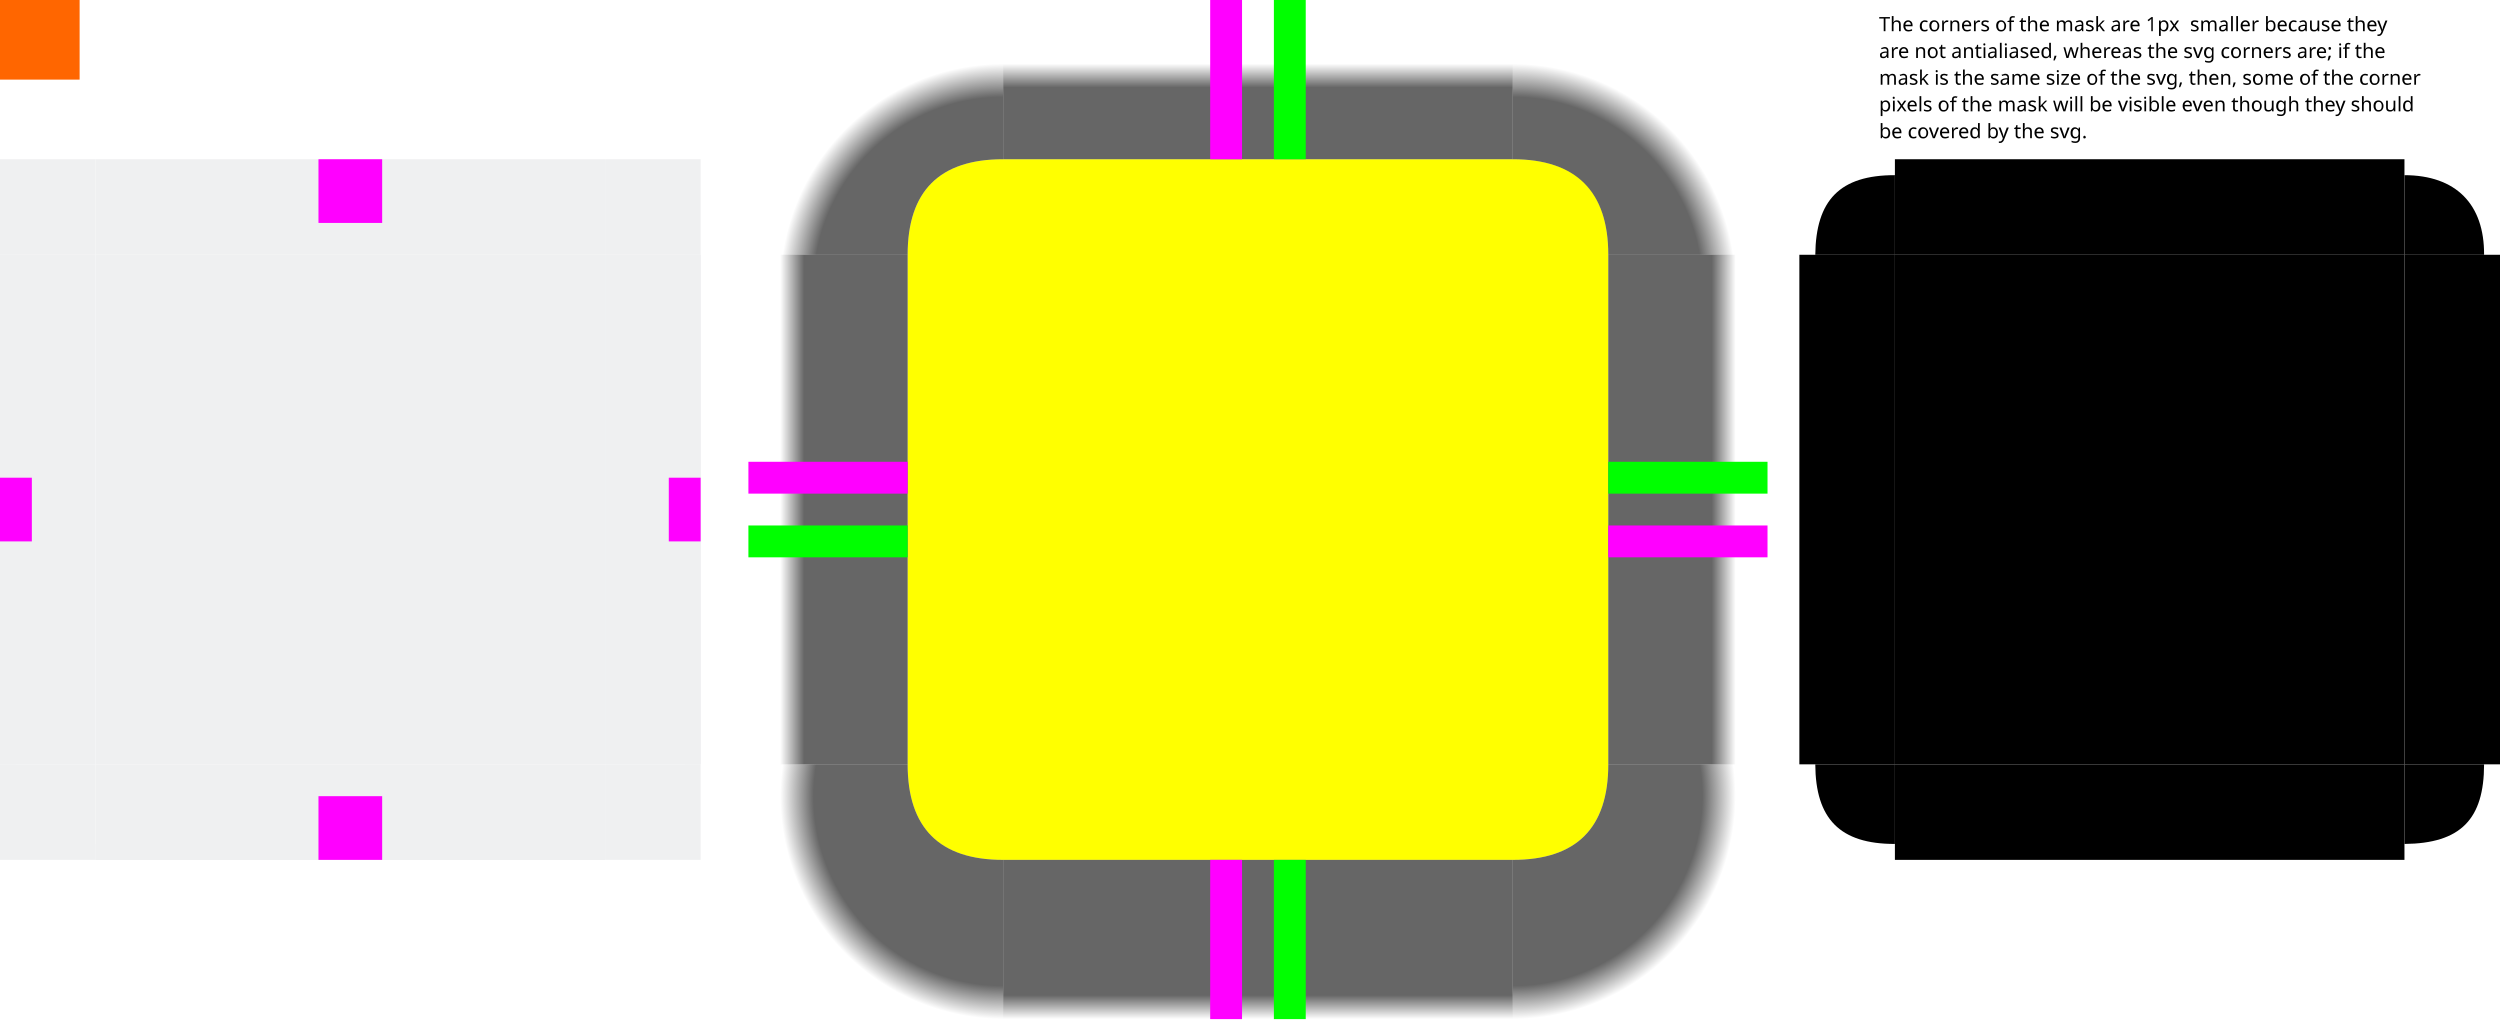
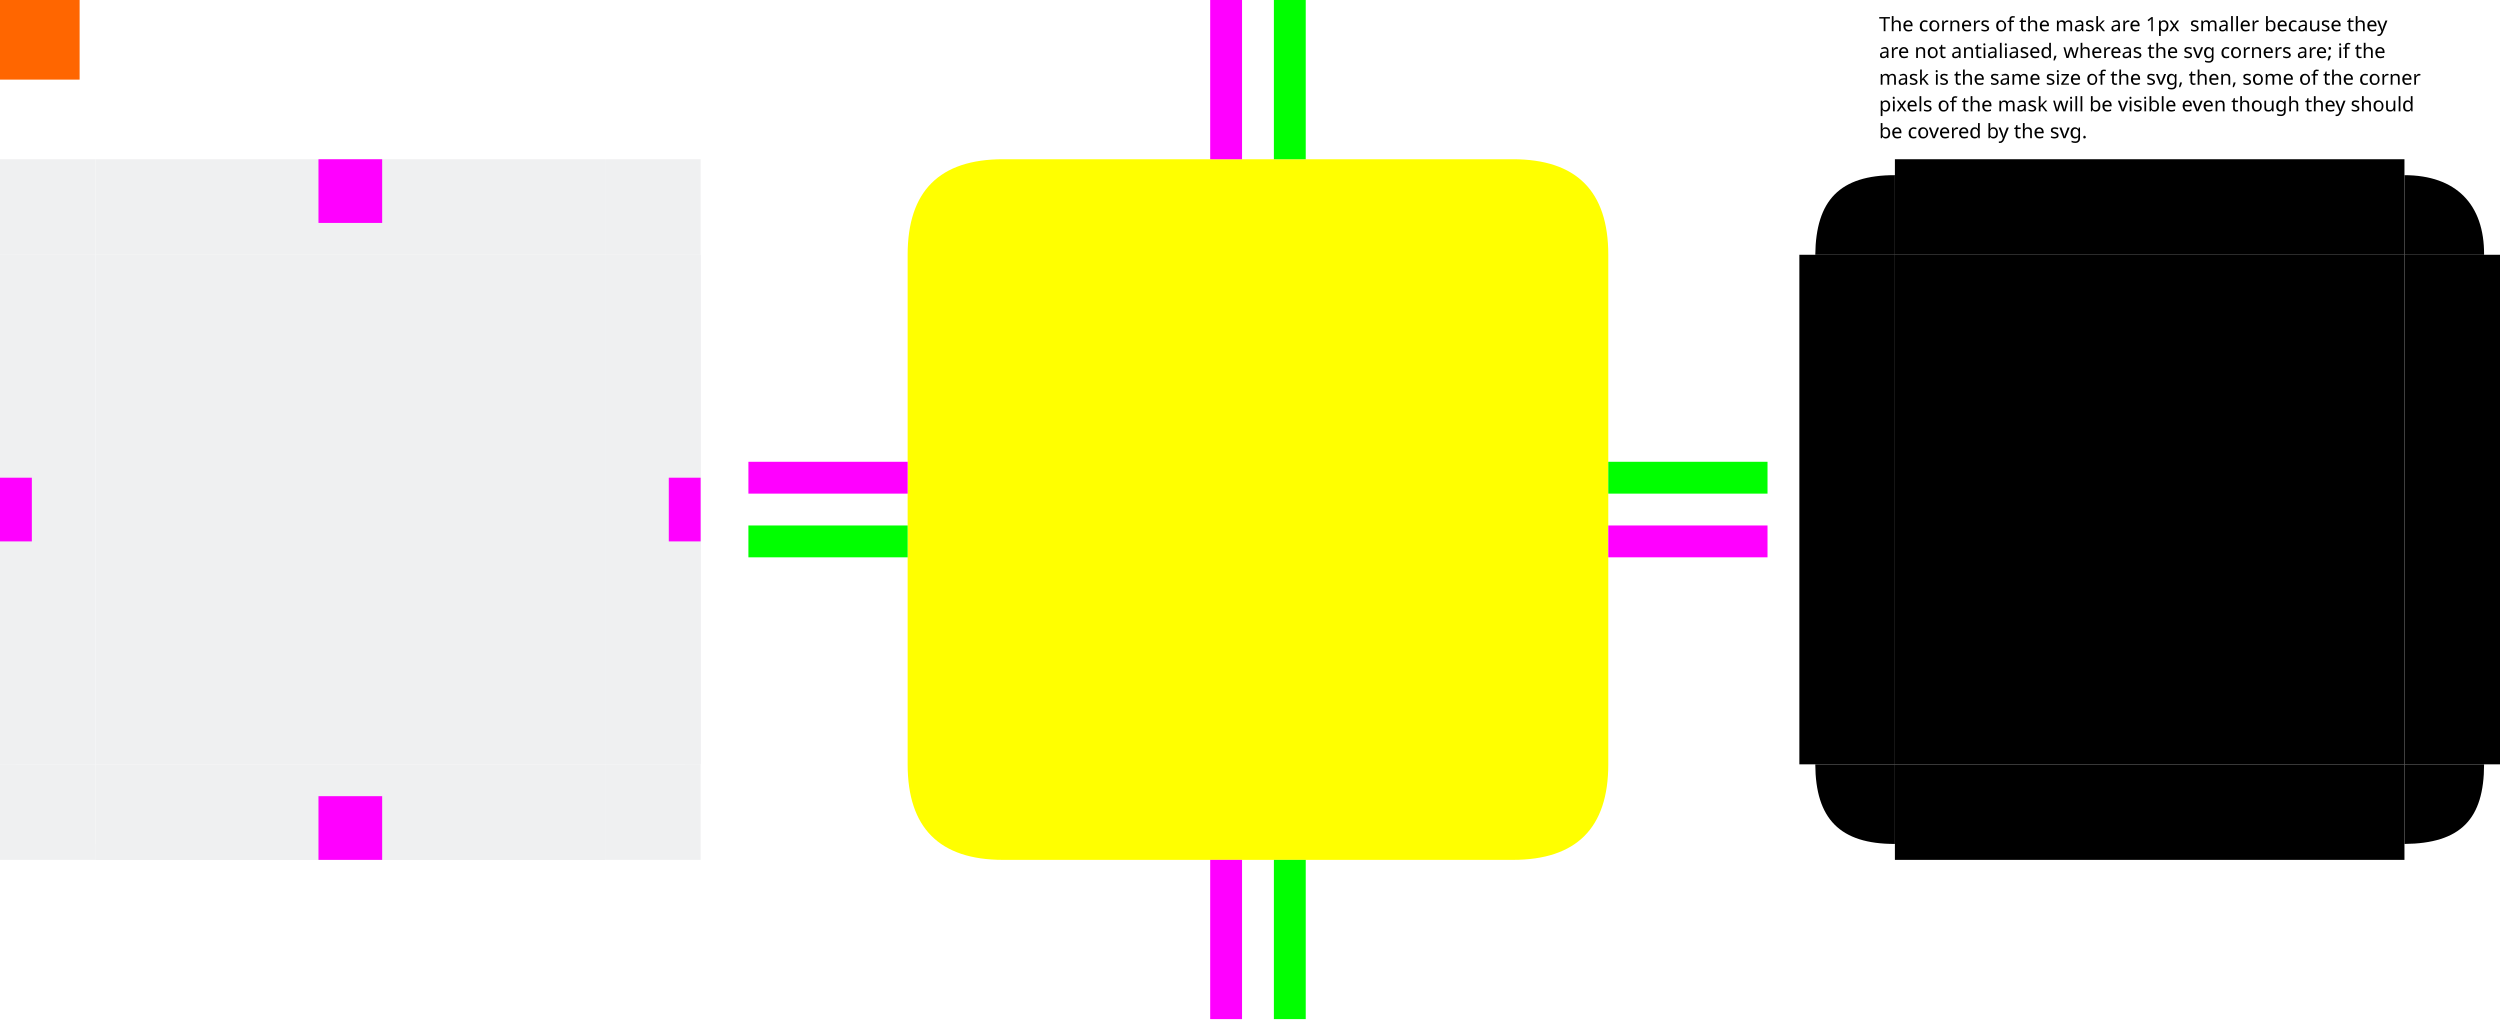
<svg xmlns="http://www.w3.org/2000/svg" xmlns:xlink="http://www.w3.org/1999/xlink" id="svg2" height="64" viewBox="0 0 157 64" width="157" version="1.1">
  <defs id="defs15">
    <style type="text/css" id="current-color-scheme">
            .ColorScheme-Text {
                color:#232629;
                stop-color:#232629;
            }
            .ColorScheme-Background {
                color:#eff0f1;
                stop-color:#eff0f1;
            }
        </style>
    <linearGradient id="shadow-side" gradientUnits="userSpaceOnUse">
      <stop id="stop1762" offset="0" style="stop-color:#000;stop-opacity:.6" />
      <stop id="stop1760" offset=".85" style="stop-color:#000;stop-opacity:.6" />
      <stop id="stop1754" offset="1" style="stop-color:#000;stop-opacity:0" />
    </linearGradient>
    <linearGradient id="shadow-corner" gradientUnits="userSpaceOnUse">
      <stop id="stop11958" offset="0" style="stop-color:#000;stop-opacity:.6" />
      <stop id="stop11960" offset=".85" style="stop-color:#000;stop-opacity:.6" />
      <stop id="stop11970" offset="1" style="stop-color:#000;stop-opacity:0" />
    </linearGradient>
    <radialGradient xlink:href="#shadow-corner" id="radialGradient3268-6-6" cx="93.143" cy="50" fx="93.143" fy="50" r="6.5" gradientUnits="userSpaceOnUse" gradientTransform="matrix(0,2.153846,-2.153846,0,107.6923,-202.6154)" />
    <linearGradient xlink:href="#shadow-side" id="linearGradient4945" gradientUnits="userSpaceOnUse" x1="16" y1="14" x2="16" y2="4" />
    <linearGradient xlink:href="#shadow-side" id="linearGradient1734" gradientUnits="userSpaceOnUse" x1="16" y1="6" x2="16" y2="16" />
    <linearGradient xlink:href="#shadow-side" id="linearGradient1984" gradientUnits="userSpaceOnUse" x1="12" y1="16" x2="2" y2="16" />
    <linearGradient xlink:href="#shadow-side" id="linearGradient8667" gradientUnits="userSpaceOnUse" x1="4" y1="16" x2="14" y2="16" />
    <radialGradient xlink:href="#shadow-corner" id="radialGradient3268" cx="95" cy="50" fx="95" fy="50" r="6.5" gradientUnits="userSpaceOnUse" gradientTransform="matrix(0,2.153846,-2.153846,0,107.6923,-202.6154)" />
    <radialGradient xlink:href="#shadow-corner" id="radialGradient3268-4" cx="95" cy="50" fx="95" fy="50" r="6.5" gradientUnits="userSpaceOnUse" gradientTransform="matrix(0,2.153846,-2.153846,0,107.6923,-202.6154)" />
    <radialGradient xlink:href="#shadow-corner" id="radialGradient3268-6" cx="93.143" cy="50" fx="93.143" fy="50" r="6.5" gradientUnits="userSpaceOnUse" gradientTransform="matrix(0,2.153846,-2.153846,0,107.6923,-202.6154)" />
  </defs>
  <g id="shadow-bottomright-9" transform="translate(95,48)" />
  <rect style="color:#eff0f1;fill:currentColor;fill-opacity:1;stroke:none;stop-color:#eff0f1" id="thick-center" width="32" height="32" x="19" y="75" class="ColorScheme-Background" />
  <rect transform="rotate(90)" style="fill:#800080;fill-opacity:1;stroke:none;stroke-width:1.155" id="thick-hint-right-margin" width="4" height="8" x="95" y="-56" />
  <rect transform="rotate(90)" y="-20" x="95" height="8" width="4" id="thick-hint-left-margin" style="fill:#800080;fill-opacity:1;stroke:none;stroke-width:1.155" />
  <rect y="69" x="38" height="8" width="4" id="thick-hint-top-margin" style="fill:#800080;fill-opacity:1;stroke:none;stroke-width:1.155" />
  <rect style="fill:#800080;fill-opacity:1;stroke:none;stroke-width:1.155" id="thick-hint-bottom-margin" width="4" height="8" x="39" y="105" />
  <rect id="hint-tile-center" height="5" style="fill:#ff6600" width="5" x="0" y="0" />
  <g id="top" transform="translate(6,10)">
    <rect id="rect4152" height="6" style="opacity:1;fill:currentColor" class="ColorScheme-Background" width="32" x="0" y="0" />
    <path style="opacity:0;fill:currentColor" d="M 0,0 V 1 H 32 V 0 Z" id="path1337" class="ColorScheme-Background" fill="currentColor" />
  </g>
  <g id="bottom" transform="translate(6,48)">
    <rect id="rect4148" height="6" style="opacity:1;fill:currentColor" class="ColorScheme-Background" width="32" x="0" y="0" />
    <path style="opacity:1;fill:currentColor" d="M 0,5 V 6 H 32 V 5 Z" id="path1671" class="ColorScheme-Background" fill="currentColor" />
  </g>
  <g id="left" transform="translate(0,16)">
    <rect id="rect4144" height="32" style="opacity:1;fill:currentColor" class="ColorScheme-Background" width="6" x="0" y="0" />
    <path style="opacity:1;fill:currentColor" d="M 0,32 H 1 V 0 H 0 Z" id="path1785" class="ColorScheme-Background" fill="currentColor" />
  </g>
  <g id="right" transform="translate(38,16)">
    <rect id="rect4140" height="32" style="opacity:1;fill:currentColor" class="ColorScheme-Background" width="6" x="0" y="0" />
    <path style="opacity:1;fill:currentColor" d="M 5,32 H 6 V 0 H 5 Z" id="path1902" class="ColorScheme-Background" fill="currentColor" />
  </g>
  <g id="center" transform="translate(6,16)">
    <rect id="rect4138" height="32" style="opacity:1;fill:currentColor" class="ColorScheme-Background" width="32" x="0" y="0" />
  </g>
  <g id="topleft" transform="translate(0,10)">
    <path d="M 0,0 H 6 V 6 H 0 Z" style="opacity:1;fill:currentColor" class="ColorScheme-Background" id="path3115" />
  </g>
  <g id="topright" transform="translate(38,10)">
    <path d="M 0,0 H 6 V 6 H 0 Z" style="opacity:1;fill:currentColor" class="ColorScheme-Background" id="path3118" />
  </g>
  <g id="bottomleft" transform="translate(0,48)">
    <path d="M 0,0 H 6 V 6 H 0 Z" style="opacity:1;fill:currentColor" class="ColorScheme-Background" id="path3124" />
  </g>
  <g id="bottomright" transform="translate(38,48)">
    <path d="M 0,0 H 6 V 6 H 0 Z" style="opacity:1;fill:currentColor" class="ColorScheme-Background" id="path3121" />
  </g>
  <rect id="hint-top-margin" height="4" style="fill:#ff00ff;stroke-width:1" width="4" x="20" y="10" />
  <rect id="hint-bottom-margin" height="4" style="fill:#ff00ff;stroke-width:1" width="4" x="20" y="50" />
  <rect id="hint-right-margin" height="4" style="fill:#ff00ff;stroke-width:0.707" width="2" x="42" y="30" />
  <rect id="hint-left-margin" height="4" style="fill:#ff00ff;stroke-width:0.707" width="2" x="0" y="30" />
  <rect id="hint-top-inset" height="9.9999999e-09" style="fill:#00ff00" width="4" x="20" y="10" />
  <rect id="hint-bottom-inset" height="9.9999999e-09" style="fill:#00ff00" width="4" x="20" y="54" />
  <rect id="hint-left-inset" height="4" style="fill:#00ff00" width="9.9999999e-09" x="0" y="30" />
  <rect id="hint-right-inset" height="4" style="fill:#00ff00" width="9.9999999e-09" x="44" y="30" />
  <rect id="mask-top" height="6" width="32" x="119" y="10" />
  <rect id="mask-center" height="32" width="32" x="119" y="16" />
  <rect id="mask-bottom" height="6" transform="scale(1,-1)" width="32" x="119" y="-54" />
  <rect id="mask-left" height="32" width="6" x="113" y="16" />
  <rect id="mask-right" height="32" width="6" x="151" y="16" />
  <path id="mask-topleft" d="m 114,16 h -1 6 v -6 1 c -3.457,-0.005 -4.963,1.573 -5,5 z" />
  <g id="shadow-center" transform="translate(63,16)">
    <rect id="rect4908" height="32" style="opacity:0.001;fill-opacity:0.001" width="32" x="0" y="0" />
  </g>
  <path style="fill:#ffff00;stroke-width:2;stroke-linecap:round" d="m 63,10 h 32 c 4,0 6,2 6,6 v 32 c 0,4 -2,6 -6,6 H 63 c -4,0 -6,-2 -6,-6 V 16 c 0,-4 2,-6 6,-6 z" id="path838" />
  <g id="shadow-topleft" transform="rotate(180,31.5,8)">
    <path d="M 0,0 H 6 V 6 H 0 Z" style="opacity:0.001;fill:#000000;fill-opacity:0.004" id="path95-4-2" />
-     <path id="path2368-7-5" style="fill:url(#radialGradient3268-6-6);fill-opacity:1;fill-rule:evenodd;stroke-width:1" d="M 6,0 C 6,4 4,6 0,6 V 16 H 3 C 10.18,16 16,10.18 16,3 V 0 Z" />
+     <path id="path2368-7-5" style="opacity:0;fill:url(#radialGradient3268-6-6);fill-opacity:1;fill-rule:evenodd;stroke-width:1" d="M 6,0 C 6,4 4,6 0,6 V 16 H 3 C 10.18,16 16,10.18 16,3 V 0 Z" />
  </g>
  <g id="shadow-top" transform="translate(63)">
-     <rect id="st" height="10" width="32" style="fill:url(#linearGradient4945);fill-opacity:1" x="0" y="0" />
+     <rect id="st" height="10" width="32" style="opacity:0;fill:url(#linearGradient4945);fill-opacity:1" x="0" y="0" />
    <rect id="rect1546" height="6" style="opacity:0.001;fill:#000000;fill-opacity:0.004;fill-rule:evenodd" width="32" y="10" x="0" />
  </g>
  <g id="shadow-bottom" transform="translate(63,48)">
    <rect id="rect1546-6" height="6" style="opacity:0.001;fill:#000000;fill-opacity:0.004;fill-rule:evenodd" width="32" x="0" y="0" />
-     <rect id="sb" height="10" width="32" y="6" style="fill:url(#linearGradient1734);fill-opacity:1" x="0" />
+     <rect id="sb" height="10" width="32" y="6" style="opacity:0;fill:url(#linearGradient1734);fill-opacity:1" x="0" />
  </g>
  <g id="shadow-left" transform="translate(47,16)">
-     <rect id="sl" height="32" width="10" style="fill:url(#linearGradient1984);fill-opacity:1" x="0" y="0" />
+     <rect id="sl" height="32" width="10" style="opacity:0;fill:url(#linearGradient1984);fill-opacity:1" x="0" y="0" />
    <rect id="rect1546-3-7" height="32" style="opacity:0.001;fill:#000000;fill-opacity:0.004;fill-rule:evenodd" width="6" x="10" y="0" />
  </g>
  <g id="shadow-right" transform="translate(95,16)">
    <rect id="rect1546-3" height="32" style="opacity:0.001;fill:#000000;fill-opacity:0.004;fill-rule:evenodd" width="6" x="0" y="0" />
-     <rect id="sr" height="32" width="10" x="6" style="fill:url(#linearGradient8667);fill-opacity:1" y="0" />
+     <rect id="sr" height="32" width="10" x="6" style="opacity:0;fill:url(#linearGradient8667);fill-opacity:1" y="0" />
  </g>
  <rect id="shadow-hint-top-margin" height="10" style="fill:#ff00ff" width="2" x="76" y="0" />
  <rect id="shadow-hint-bottom-margin" height="10" style="fill:#ff00ff" width="2" x="76" y="54" />
  <rect id="shadow-hint-right-margin" height="2" style="fill:#ff00ff" width="10" x="101" y="33" />
  <rect id="shadow-hint-left-margin" height="2" style="fill:#ff00ff" width="10" x="47" y="29" />
  <rect id="shadow-hint-top-inset" height="10" style="fill:#00ff00" width="2" x="80" y="0" />
  <rect id="shadow-hint-bottom-inset" height="10" style="fill:#00ff00" width="2" x="80" y="54" />
  <rect id="shadow-hint-right-inset" height="2" style="fill:#00ff00" width="10" x="101" y="29" />
  <rect id="shadow-hint-left-inset" height="2" style="fill:#00ff00" width="10" x="47" y="33" />
  <g id="shadow-bottomright" transform="translate(95,48)">
    <path d="M 0,6 V 0 H 6 C 6,3.999 3.98,6 0,6 Z" style="opacity:0.001;fill:#000000;fill-opacity:0.004" id="path95" />
-     <path id="path2368" style="fill:url(#radialGradient3268);fill-opacity:1;fill-rule:evenodd;stroke-width:1" d="M 6,0 C 6,4 4,6 0,6 V 16 H 3 C 10.18,16 16,10.18 16,3 V 0 Z" />
+     <path id="path2368" style="opacity:0;fill:url(#radialGradient3268);fill-opacity:1;fill-rule:evenodd;stroke-width:1" d="M 6,0 C 6,4 4,6 0,6 V 16 H 3 C 10.18,16 16,10.18 16,3 V 0 Z" />
  </g>
  <g id="shadow-bottomleft" transform="matrix(-1,0,0,1,63,48)">
    <path d="M 3,6 H 0 V 0 H 6 V 3 C 6,4.657 4.657,6 3,6 Z" style="opacity:0.001;fill:#000000;fill-opacity:0.004" id="path95-1" />
-     <path id="path2368-0" style="fill:url(#radialGradient3268-4);fill-opacity:1;fill-rule:evenodd;stroke-width:1" d="M 6,0 C 6,3.999 3.995,6 0,6 V 16 H 3 C 10.18,16 16,10.18 16,3 V 0 Z" />
+     <path id="path2368-0" style="opacity:0;fill:url(#radialGradient3268-4);fill-opacity:1;fill-rule:evenodd;stroke-width:1" d="M 6,0 C 6,3.999 3.995,6 0,6 V 16 H 3 C 10.18,16 16,10.18 16,3 V 0 Z" />
  </g>
  <g id="shadow-topright" transform="matrix(1,0,0,-1,95,16)">
    <path d="M 3,6 H 0 V 0 H 6 V 3 C 6,4.657 4.657,6 3,6 Z" style="opacity:0.001;fill:#000000;fill-opacity:0.004" id="path95-4" />
-     <path id="path2368-7" style="fill:url(#radialGradient3268-6);fill-opacity:1;fill-rule:evenodd;stroke-width:1" d="M 6,0 C 6,3.988 3.974,6 0,6 V 16 H 3 C 10.18,16 16,10.18 16,3 V 0 Z" />
+     <path id="path2368-7" style="opacity:0;fill:url(#radialGradient3268-6);fill-opacity:1;fill-rule:evenodd;stroke-width:1" d="M 6,0 C 6,3.988 3.974,6 0,6 V 16 H 3 C 10.18,16 16,10.18 16,3 V 0 Z" />
  </g>
  <path id="mask-topright" d="m 156,16 h 1 -6 v -6 1 c 3.233,0.006 5.021,1.824 5,5 z" />
  <path id="mask-bottomright" d="m 156,48 h 1 -6 v 6 -1 c 3.531,-0.032 5,-1.554 5,-5 z" />
  <path id="mask-bottomleft" d="m 114,48 h -1 6 v 6 -1 c -3.457,0.005 -4.984,-1.58 -5,-5 z" />
  <text xml:space="preserve" style="font-stretch:condensed;font-size:1.252px;font-family:Impact;-inkscape-font-specification:'Impact Condensed';text-align:start;text-anchor:start;fill:#ff0000;stroke:#000000;stroke-width:5.729;stroke-linecap:round" x="118" y="1.958" id="text1204">
    <tspan id="tspan1202" x="118" y="1.958" style="font-style:normal;font-variant:normal;font-weight:normal;font-stretch:normal;font-size:1.252px;font-family:'Noto Sans';-inkscape-font-specification:'Noto Sans';text-align:start;text-anchor:start;fill:#000000;stroke:none;stroke-width:5.729">The corners of the mask are 1px  smaller because they</tspan>
    <tspan x="118" y="3.637" style="font-style:normal;font-variant:normal;font-weight:normal;font-stretch:normal;font-size:1.252px;font-family:'Noto Sans';-inkscape-font-specification:'Noto Sans';text-align:start;text-anchor:start;fill:#000000;stroke:none;stroke-width:5.729" id="tspan1358">are not antialiased, whereas the svg corners are; if the</tspan>
    <tspan x="118" y="5.317" style="font-style:normal;font-variant:normal;font-weight:normal;font-stretch:normal;font-size:1.252px;font-family:'Noto Sans';-inkscape-font-specification:'Noto Sans';text-align:start;text-anchor:start;fill:#000000;stroke:none;stroke-width:5.729" id="tspan1360">mask is the same size of the svg, then, some of the corner</tspan>
    <tspan x="118" y="6.996" style="font-style:normal;font-variant:normal;font-weight:normal;font-stretch:normal;font-size:1.252px;font-family:'Noto Sans';-inkscape-font-specification:'Noto Sans';text-align:start;text-anchor:start;fill:#000000;stroke:none;stroke-width:5.729" id="tspan1362">pixels of the mask will be visible even though they should</tspan>
    <tspan x="118" y="8.676" style="font-style:normal;font-variant:normal;font-weight:normal;font-stretch:normal;font-size:1.252px;font-family:'Noto Sans';-inkscape-font-specification:'Noto Sans';text-align:start;text-anchor:start;fill:#000000;stroke:none;stroke-width:5.729" id="tspan1364">be covered by the svg.</tspan>
  </text>
</svg>
